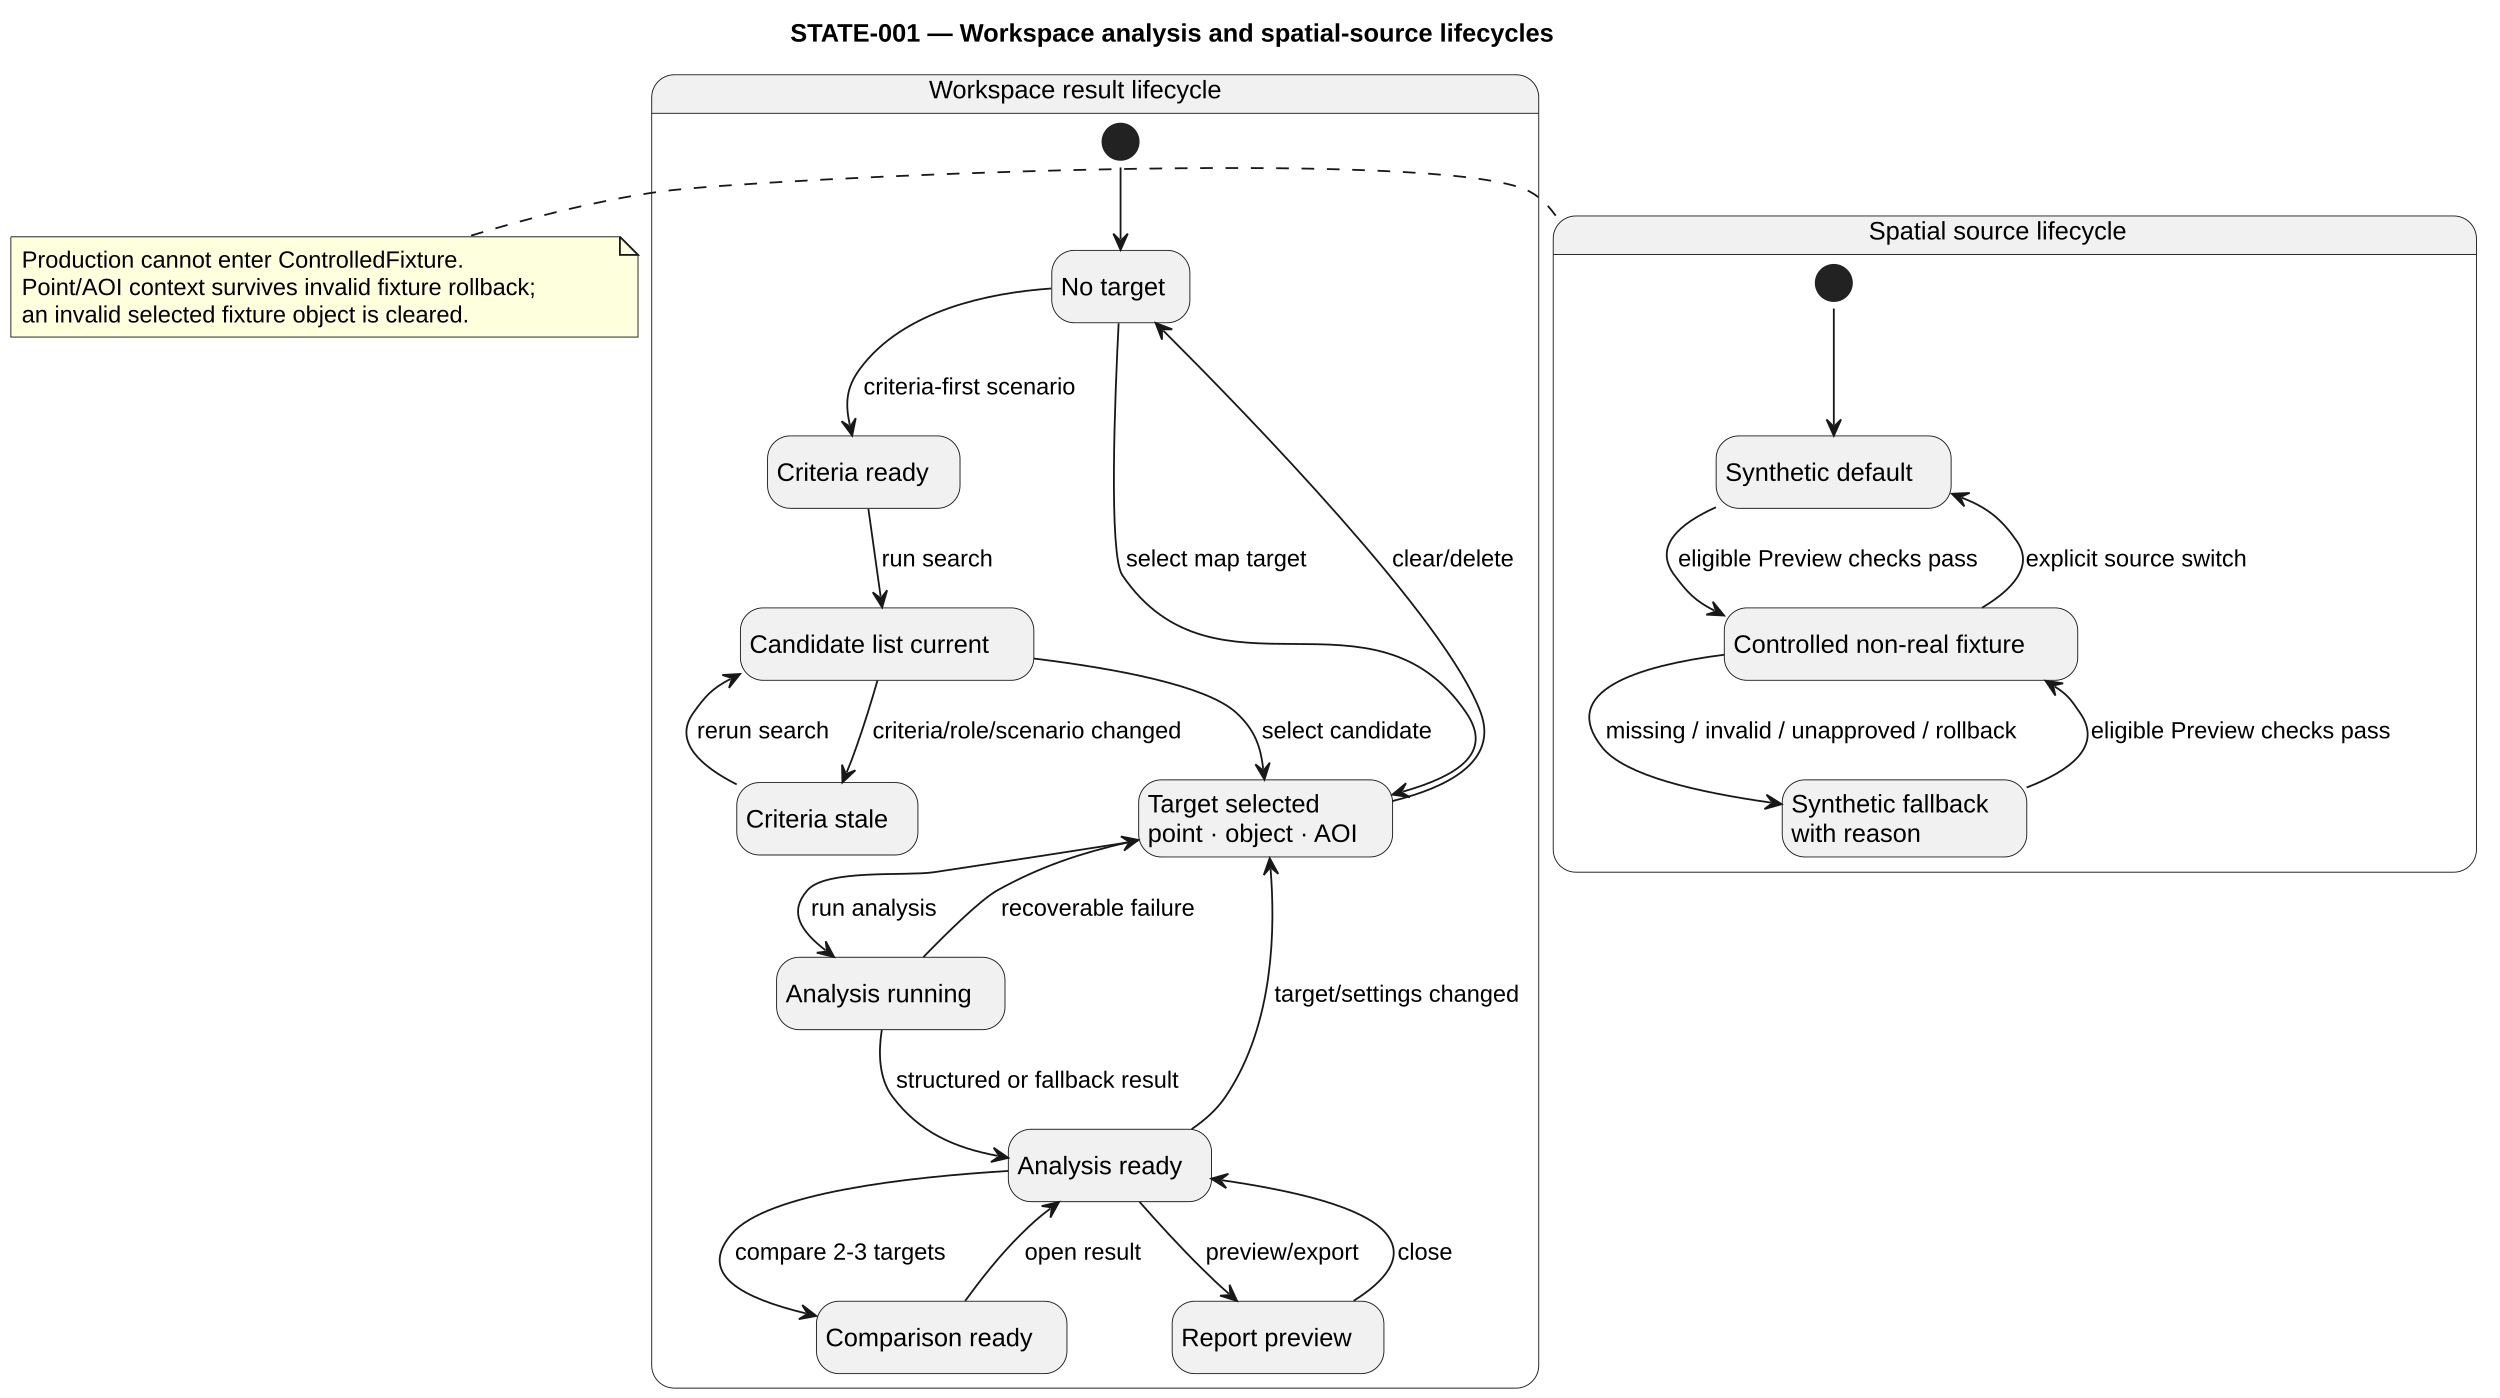
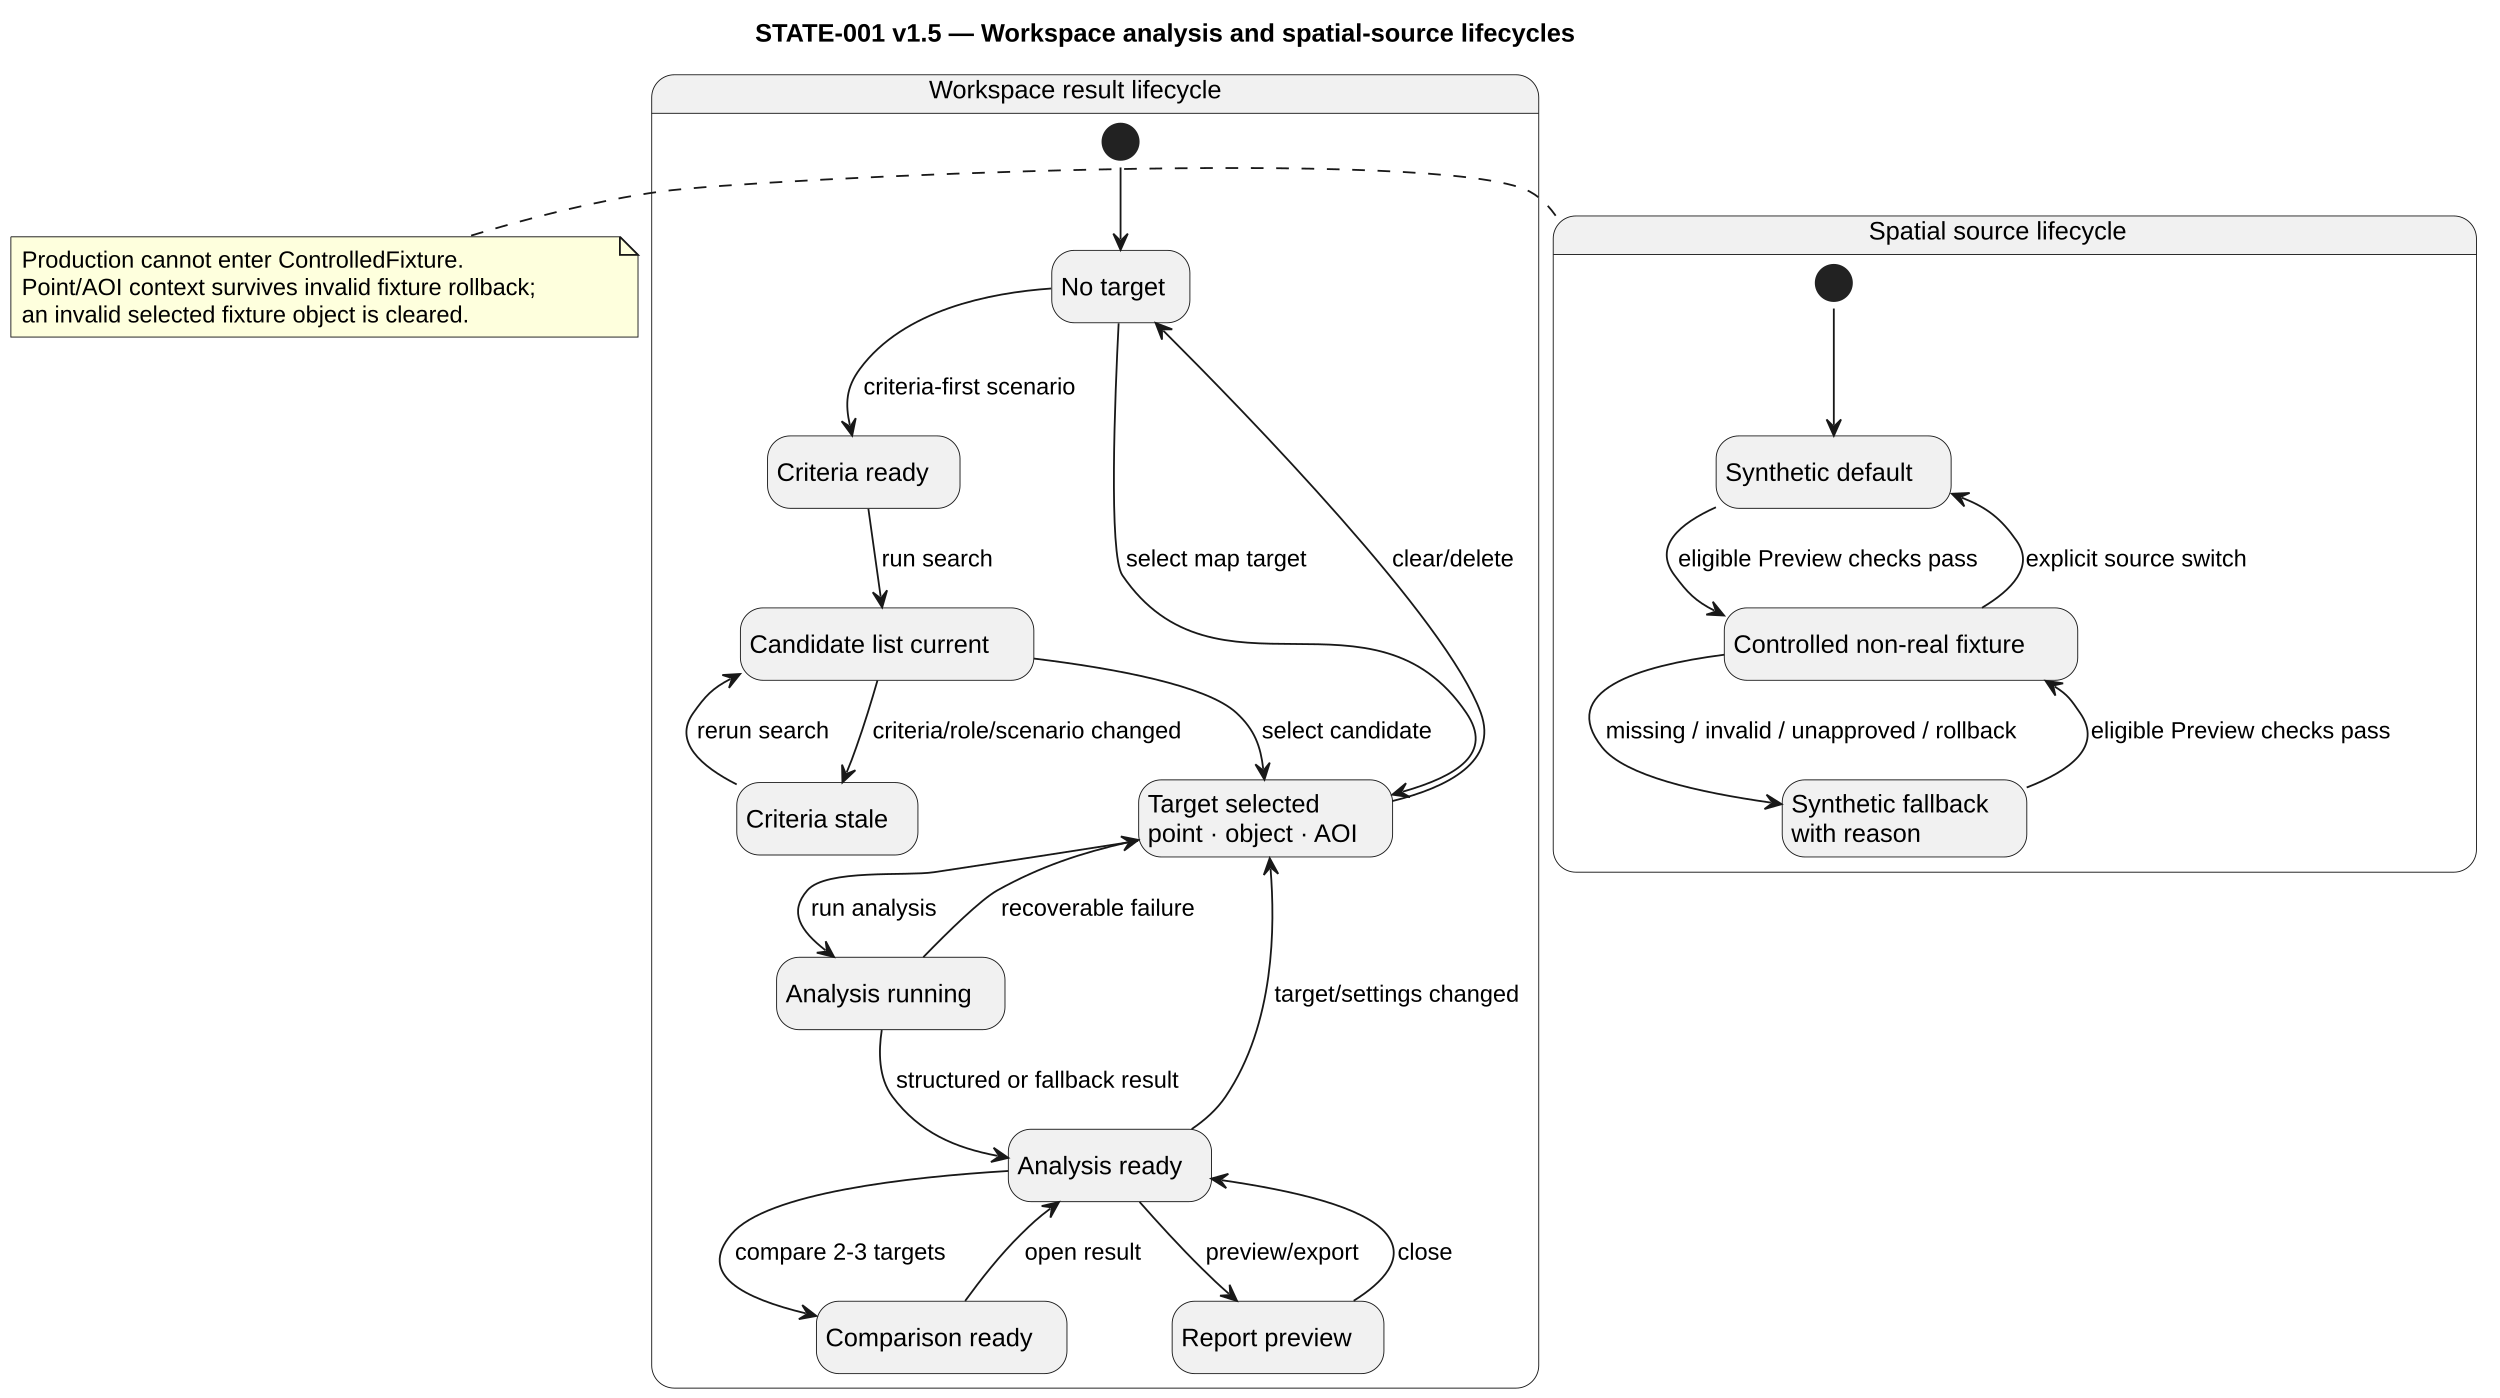
<svg xmlns="http://www.w3.org/2000/svg" contentStyleType="text/css" data-diagram-type="STATE" height="772px" preserveAspectRatio="none" style="width:1381px;height:772px;background:#FFFFFF;" version="1.1" viewBox="0 0 1381 772" width="1381px" zoomAndPan="magnify">
  <defs />
  <g>
    <g class="title" data-source-line="2">
-       <text fill="#000000" font-family="Arial" font-size="14" font-weight="bold" lengthAdjust="spacing" textLength="493.917" x="436.541" y="22.995">STATE-001 — Workspace analysis and spatial-source lifecycles</text>
+       <text fill="#000000" font-family="Arial" font-size="14" font-weight="bold" lengthAdjust="spacing" textLength="532.718" x="417.141" y="22.995">STATE-001 v1.5 — Workspace analysis and spatial-source lifecycles</text>
    </g>
    <g class="cluster" data-entity="Workspace" data-source-line="10" data-uid="ent0002" id="cluster_Workspace">
      <path d="M372.5,41.297 L837.5,41.297 A12.5,12.5 0 0 1 850,53.797 L850,62.594 L360,62.594 L360,53.797 A12.5,12.5 0 0 1 372.5,41.297" fill="#F1F1F1" />
      <rect fill="none" height="725.5" rx="12.5" ry="12.5" style="stroke:#181818;stroke-width:0.5;" width="490" x="360" y="41.297" />
      <line style="stroke:#181818;stroke-width:0.5;" x1="360" x2="850" y1="62.594" y2="62.594" />
      <text fill="#000000" font-family="Arial" font-size="14" lengthAdjust="spacing" textLength="183.661" x="513.169" y="54.292">Workspace result lifecycle</text>
    </g>
    <g class="cluster" data-entity="Spatial" data-source-line="39" data-uid="ent0012" id="cluster_Spatial">
      <path d="M870.5,119.297 L1355.5,119.297 A12.5,12.5 0 0 1 1368,131.797 L1368,140.594 L858,140.594 L858,131.797 A12.5,12.5 0 0 1 870.5,119.297" fill="#F1F1F1" />
      <rect fill="none" height="362.5" rx="12.5" ry="12.5" style="stroke:#181818;stroke-width:0.5;" width="510" x="858" y="119.297" />
      <line style="stroke:#181818;stroke-width:0.5;" x1="858" x2="1368" y1="140.594" y2="140.594" />
      <text fill="#000000" font-family="Arial" font-size="14" lengthAdjust="spacing" textLength="161.403" x="1032.298" y="132.292">Spatial source lifecycle</text>
    </g>
    <g class="entity" data-entity="GMN2" data-source-line="54" data-uid="ent0003" id="entity_GMN2">
      <path d="M6,130.797 L6,186.195 L352.438,186.195 L352.438,140.797 L342.438,130.797 L6,130.797" fill="#FEFFDD" style="stroke:#181818;stroke-width:0.5;" />
      <path d="M342.438,130.797 L342.438,140.797 L352.438,140.797 L342.438,130.797" fill="#FEFFDD" style="stroke:#181818;stroke-width:1;" />
      <text fill="#000000" font-family="Arial" font-size="13" lengthAdjust="spacing" textLength="278.129" x="12" y="147.864">Production cannot enter ControlledFixture.</text>
      <text fill="#000000" font-family="Arial" font-size="13" lengthAdjust="spacing" textLength="325.438" x="12" y="162.997">Point/AOI context survives invalid fixture rollback;</text>
      <text fill="#000000" font-family="Arial" font-size="13" lengthAdjust="spacing" textLength="284.318" x="12" y="178.129">an invalid selected fixture object is cleared.</text>
    </g>
    <rect fill="#F1F1F1" height="40" rx="12.5" ry="12.5" style="stroke:#181818;stroke-width:0.5;" width="76.302" x="581" y="138.297" />
    <text fill="#000000" font-family="Arial" font-size="14" lengthAdjust="spacing" textLength="66.302" x="586" y="163.144">No target</text>
    <rect fill="#F1F1F1" height="40" rx="12.5" ry="12.5" style="stroke:#181818;stroke-width:0.5;" width="106.318" x="424" y="240.797" />
    <text fill="#000000" font-family="Arial" font-size="14" lengthAdjust="spacing" textLength="96.318" x="429" y="265.644">Criteria ready</text>
    <rect fill="#F1F1F1" height="40" rx="12.5" ry="12.5" style="stroke:#181818;stroke-width:0.5;" width="162.093" x="409" y="335.797" />
    <text fill="#000000" font-family="Arial" font-size="14" lengthAdjust="spacing" textLength="152.093" x="414" y="360.644">Candidate list current</text>
    <rect fill="#F1F1F1" height="40" rx="12.5" ry="12.5" style="stroke:#181818;stroke-width:0.5;" width="100.064" x="407" y="432.297" />
    <text fill="#000000" font-family="Arial" font-size="14" lengthAdjust="spacing" textLength="90.064" x="412" y="457.144">Criteria stale</text>
    <rect fill="#F1F1F1" height="42.594" rx="12.5" ry="12.5" style="stroke:#181818;stroke-width:0.5;" width="140.273" x="629" y="430.797" />
    <text fill="#000000" font-family="Arial" font-size="14" lengthAdjust="spacing" textLength="109.423" x="634" y="448.792">Target selected</text>
    <text fill="#000000" font-family="Arial" font-size="14" lengthAdjust="spacing" textLength="130.273" x="634" y="465.089">point · object · AOI</text>
    <rect fill="#F1F1F1" height="40" rx="12.5" ry="12.5" style="stroke:#181818;stroke-width:0.5;" width="126.156" x="429" y="528.797" />
    <text fill="#000000" font-family="Arial" font-size="14" lengthAdjust="spacing" textLength="116.156" x="434" y="553.644">Analysis running</text>
    <rect fill="#F1F1F1" height="40" rx="12.5" ry="12.5" style="stroke:#181818;stroke-width:0.5;" width="112.252" x="557" y="623.797" />
    <text fill="#000000" font-family="Arial" font-size="14" lengthAdjust="spacing" textLength="102.252" x="562" y="648.644">Analysis ready</text>
    <rect fill="#F1F1F1" height="40" rx="12.5" ry="12.5" style="stroke:#181818;stroke-width:0.5;" width="138.393" x="451" y="718.797" />
    <text fill="#000000" font-family="Arial" font-size="14" lengthAdjust="spacing" textLength="128.393" x="456" y="743.644">Comparison ready</text>
    <rect fill="#F1F1F1" height="40" rx="12.5" ry="12.5" style="stroke:#181818;stroke-width:0.5;" width="116.982" x="647.5" y="718.797" />
    <text fill="#000000" font-family="Arial" font-size="14" lengthAdjust="spacing" textLength="106.982" x="652.5" y="743.644">Report preview</text>
    <ellipse cx="619" cy="78.297" fill="#222222" rx="10" ry="10" style="stroke:#222222;stroke-width:1;" />
    <rect fill="#F1F1F1" height="40" rx="12.5" ry="12.5" style="stroke:#181818;stroke-width:0.5;" width="129.807" x="948" y="240.797" />
    <text fill="#000000" font-family="Arial" font-size="14" lengthAdjust="spacing" textLength="119.807" x="953" y="265.644">Synthetic default</text>
    <rect fill="#F1F1F1" height="40" rx="12.5" ry="12.5" style="stroke:#181818;stroke-width:0.5;" width="195.24" x="952.5" y="335.797" />
    <text fill="#000000" font-family="Arial" font-size="14" lengthAdjust="spacing" textLength="185.24" x="957.5" y="360.644">Controlled non-real fixture</text>
    <rect fill="#F1F1F1" height="42.594" rx="12.5" ry="12.5" style="stroke:#181818;stroke-width:0.5;" width="135.105" x="984.5" y="430.797" />
    <text fill="#000000" font-family="Arial" font-size="14" lengthAdjust="spacing" textLength="125.105" x="989.5" y="448.792">Synthetic fallback</text>
    <text fill="#000000" font-family="Arial" font-size="14" lengthAdjust="spacing" textLength="81.833" x="989.5" y="465.089">with reason</text>
    <ellipse cx="1013" cy="156.297" fill="#222222" rx="10" ry="10" style="stroke:#222222;stroke-width:1;" />
    <g class="link" data-entity-1=".start.Workspace" data-entity-2="NoTarget" data-uid="lnk3" id="link_.start.Workspace_NoTarget">
      <polygon fill="#181818" points="619,138.073,623,129.073,619,133.073,615,129.073,619,138.073" style="stroke:#181818;stroke-width:1;" />
      <path d="M619,92.511 C619,104.485 619,117.679 619,132.073" fill="none" style="stroke:#181818;stroke-width:1;" />
    </g>
    <g class="link" data-entity-1="NoTarget" data-entity-2="CriteriaReady" data-uid="lnk4" id="link_NoTarget_CriteriaReady">
      <polygon fill="#181818" points="470.739,240.648,472.713,230.999,469.665,235.765,464.899,232.717,470.739,240.648" style="stroke:#181818;stroke-width:1;" />
      <path d="M580.686,159.37 C546.787,161.729 499.076,171.158 475,203.797 C467.319,214.209 466.87,223.058 469.45,234.788" fill="none" style="stroke:#181818;stroke-width:1;" />
      <text fill="#000000" font-family="Arial" font-size="13" lengthAdjust="spacing" textLength="135.383" x="477" y="217.864">criteria-first scenario</text>
    </g>
    <g class="link" data-entity-1="CriteriaReady" data-entity-2="CandidateList" data-uid="lnk5" id="link_CriteriaReady_CandidateList">
      <polygon fill="#181818" points="487.31,335.552,490.025,326.085,486.618,330.6,482.102,327.192,487.31,335.552" style="stroke:#181818;stroke-width:1;" />
      <path d="M479.694,281.067 C481.925,297.028 484.249,313.655 486.479,329.61" fill="none" style="stroke:#181818;stroke-width:1;" />
      <text fill="#000000" font-family="Arial" font-size="13" lengthAdjust="spacing" textLength="69.424" x="487" y="312.864">run search</text>
    </g>
    <g class="link" data-entity-1="CandidateList" data-entity-2="CriteriaStale" data-uid="lnk6" id="link_CandidateList_CriteriaStale">
      <polygon fill="#181818" points="465.353,432.252,472.523,425.499,467.287,427.641,465.146,422.405,465.353,432.252" style="stroke:#181818;stroke-width:1;" />
      <path d="M484.718,375.872 C481.573,386.774 477.356,400.651 473,412.797 C470.703,419.202 470.257,420.56 467.674,426.719" fill="none" style="stroke:#181818;stroke-width:1;" />
      <text fill="#000000" font-family="Arial" font-size="13" lengthAdjust="spacing" textLength="195.051" x="482" y="407.864">criteria/role/scenario changed</text>
    </g>
    <g class="link" data-entity-1="CriteriaStale" data-entity-2="CandidateList" data-uid="lnk7" id="link_CriteriaStale_CandidateList">
      <polygon fill="#181818" points="408.858,372.296,399.026,372.875,404.416,374.592,402.7,379.982,408.858,372.296" style="stroke:#181818;stroke-width:1;" />
      <path d="M406.945,433.319 C387.225,423.327 371.673,409.699 383,393.797 C389.614,384.511 393.393,380.289 403.528,375.051" fill="none" style="stroke:#181818;stroke-width:1;" />
      <text fill="#000000" font-family="Arial" font-size="13" lengthAdjust="spacing" textLength="82.767" x="385" y="407.864">rerun search</text>
    </g>
    <g class="link" data-entity-1="CandidateList" data-entity-2="TargetSelected" data-uid="lnk8" id="link_CandidateList_TargetSelected">
      <polygon fill="#181818" points="698.488,430.697,701.432,421.298,697.916,425.73,693.484,422.214,698.488,430.697" style="stroke:#181818;stroke-width:1;" />
      <path d="M571.094,363.786 C616.22,369.287 666.533,378.627 683,393.797 C693.136,403.134 696.372,412.329 697.802,424.737" fill="none" style="stroke:#181818;stroke-width:1;" />
      <text fill="#000000" font-family="Arial" font-size="13" lengthAdjust="spacing" textLength="107.288" x="697" y="407.864">select candidate</text>
    </g>
    <g class="link" data-entity-1="NoTarget" data-entity-2="TargetSelected" data-uid="lnk9" id="link_NoTarget_TargetSelected">
      <polygon fill="#181818" points="769.135,438.974,778.888,440.34,773.941,437.597,776.685,432.65,769.135,438.974" style="stroke:#181818;stroke-width:1;" />
      <path d="M617.934,178.586 C615.907,218.328 612.347,306.57 620,317.797 C671.226,392.948 759.011,318.485 810,393.797 C825.087,416.082 805.284,428.616 774.903,437.321" fill="none" style="stroke:#181818;stroke-width:1;" />
      <text fill="#000000" font-family="Arial" font-size="13" lengthAdjust="spacing" textLength="115.527" x="622" y="312.864">select map target</text>
    </g>
    <g class="link" data-entity-1="TargetSelected" data-entity-2="Analyzing" data-uid="lnk10" id="link_TargetSelected_Analyzing">
      <polygon fill="#181818" points="460.755,528.664,456.123,519.973,456.814,525.587,451.2,526.278,460.755,528.664" style="stroke:#181818;stroke-width:1;" />
      <path d="M628.642,464.466 C594.63,469.812 553.208,476.242 516,481.797 C500.459,484.117 456.296,479.926 446,491.797 C435.531,503.868 442.041,514.052 456.026,524.972" fill="none" style="stroke:#181818;stroke-width:1;" />
      <text fill="#000000" font-family="Arial" font-size="13" lengthAdjust="spacing" textLength="78.59" x="448" y="505.864">run analysis</text>
    </g>
    <g class="link" data-entity-1="Analyzing" data-entity-2="AnalysisReady" data-uid="lnk11" id="link_Analyzing_AnalysisReady">
      <polygon fill="#181818" points="556.983,639.609,548.877,634.015,552.069,638.685,547.399,641.877,556.983,639.609" style="stroke:#181818;stroke-width:1;" />
      <path d="M487.088,568.999 C485.261,580.749 485.227,595.461 493,605.797 C507.938,625.66 527.471,634.062 551.087,638.5" fill="none" style="stroke:#181818;stroke-width:1;" />
      <text fill="#000000" font-family="Arial" font-size="13" lengthAdjust="spacing" textLength="180.953" x="495" y="600.864">structured or fallback result</text>
    </g>
    <g class="link" data-entity-1="Analyzing" data-entity-2="TargetSelected" data-uid="lnk12" id="link_Analyzing_TargetSelected">
      <polygon fill="#181818" points="628.84,463.974,619.178,462.065,623.965,465.08,620.949,469.867,628.84,463.974" style="stroke:#181818;stroke-width:1;" />
      <path d="M510.044,528.726 C523.818,514.553 541.925,496.836 551,491.797 C574.791,478.586 597.406,471.11 622.989,465.302" fill="none" style="stroke:#181818;stroke-width:1;" />
      <text fill="#000000" font-family="Arial" font-size="13" lengthAdjust="spacing" textLength="122.789" x="553" y="505.864">recoverable failure</text>
    </g>
    <g class="link" data-entity-1="AnalysisReady" data-entity-2="ComparisonReady" data-uid="lnk13" id="link_AnalysisReady_ComparisonReady">
      <polygon fill="#181818" points="450.972,726.934,443.171,720.921,446.113,725.753,441.281,728.695,450.972,726.934" style="stroke:#181818;stroke-width:1;" />
      <path d="M556.914,646.848 C501.778,650.184 423.178,658.926 404,681.797 C385.105,704.331 410.399,717.073 445.141,725.517" fill="none" style="stroke:#181818;stroke-width:1;" />
      <text fill="#000000" font-family="Arial" font-size="13" lengthAdjust="spacing" textLength="133.352" x="406" y="695.864">compare 2-3 targets</text>
    </g>
    <g class="link" data-entity-1="ComparisonReady" data-entity-2="AnalysisReady" data-uid="lnk14" id="link_ComparisonReady_AnalysisReady">
      <polygon fill="#181818" points="585.021,663.968,575.432,666.213,581.035,666.987,580.261,672.59,585.021,663.968" style="stroke:#181818;stroke-width:1;" />
      <path d="M533.145,718.633 C541.359,707.318 552.526,693.053 564,681.797 C570.392,675.526 573.082,673.009 580.238,667.591" fill="none" style="stroke:#181818;stroke-width:1;" />
      <text fill="#000000" font-family="Arial" font-size="13" lengthAdjust="spacing" textLength="73.639" x="566" y="695.864">open result</text>
    </g>
    <g class="link" data-entity-1="AnalysisReady" data-entity-2="ReportPreview" data-uid="lnk15" id="link_AnalysisReady_ReportPreview">
      <polygon fill="#181818" points="683.353,718.655,679.234,709.709,679.598,715.354,673.953,715.718,683.353,718.655" style="stroke:#181818;stroke-width:1;" />
      <path d="M629.5,663.944 C639.25,674.994 652,688.994 664,700.797 C670.096,706.793 672.458,709.078 678.847,714.694" fill="none" style="stroke:#181818;stroke-width:1;" />
      <text fill="#000000" font-family="Arial" font-size="13" lengthAdjust="spacing" textLength="98.249" x="666" y="695.864">preview/export</text>
    </g>
    <g class="link" data-entity-1="ReportPreview" data-entity-2="AnalysisReady" data-uid="lnk16" id="link_ReportPreview_AnalysisReady">
      <polygon fill="#181818" points="669.051,651.085,677.381,656.34,673.999,651.805,678.533,648.423,669.051,651.085" style="stroke:#181818;stroke-width:1;" />
      <path d="M747.762,718.552 C764.052,708.378 776.574,695.233 766,681.797 C753.916,666.442 713.529,657.561 674.988,651.949" fill="none" style="stroke:#181818;stroke-width:1;" />
      <text fill="#000000" font-family="Arial" font-size="13" lengthAdjust="spacing" textLength="33.484" x="772" y="695.864">close</text>
    </g>
    <g class="link" data-entity-1="AnalysisReady" data-entity-2="TargetSelected" data-uid="lnk17" id="link_AnalysisReady_TargetSelected">
      <polygon fill="#181818" points="701.388,474.051,698.118,483.341,701.786,479.035,706.092,482.703,701.388,474.051" style="stroke:#181818;stroke-width:1;" />
      <path d="M658.263,623.718 C665.5,618.847 672.181,612.918 677,605.797 C704.286,565.477 704.372,511.39 701.866,480.031" fill="none" style="stroke:#181818;stroke-width:1;" />
      <text fill="#000000" font-family="Arial" font-size="13" lengthAdjust="spacing" textLength="156.203" x="704" y="553.364">target/settings changed</text>
    </g>
    <g class="link" data-entity-1="TargetSelected" data-entity-2="NoTarget" data-uid="lnk18" id="link_TargetSelected_NoTarget">
      <polygon fill="#181818" points="638.345,178.392,641.887,187.582,641.883,181.925,647.54,181.921,638.345,178.392" style="stroke:#181818;stroke-width:1;" />
      <path d="M769.003,442.542 C800.054,434.881 827.672,420.554 818,393.797 C799.531,342.703 688.922,228.899 642.591,182.632" fill="none" style="stroke:#181818;stroke-width:1;" />
      <text fill="#000000" font-family="Arial" font-size="13" lengthAdjust="spacing" textLength="77.403" x="769" y="312.864">clear/delete</text>
    </g>
    <g class="link" data-entity-1=".start.Spatial" data-entity-2="Synthetic" data-uid="lnk20" id="link_.start.Spatial_Synthetic">
      <polygon fill="#181818" points="1013,240.72,1017,231.72,1013,235.72,1009,231.72,1013,240.72" style="stroke:#181818;stroke-width:1;" />
      <path d="M1013,170.436 C1013,187.403 1013,213.94 1013,234.72" fill="none" style="stroke:#181818;stroke-width:1;" />
    </g>
    <g class="link" data-entity-1="Synthetic" data-entity-2="ControlledFixture" data-uid="lnk21" id="link_Synthetic_ControlledFixture">
      <polygon fill="#181818" points="952.395,340.027,946.177,332.389,947.936,337.765,942.559,339.524,952.395,340.027" style="stroke:#181818;stroke-width:1;" />
      <path d="M947.87,280.216 C927.519,289.368 913.134,301.91 925,317.797 C932.178,327.407 936.39,331.911 947.044,337.313" fill="none" style="stroke:#181818;stroke-width:1;" />
      <text fill="#000000" font-family="Arial" font-size="13" lengthAdjust="spacing" textLength="185.06" x="927" y="312.864">eligible Preview checks pass</text>
    </g>
    <g class="link" data-entity-1="ControlledFixture" data-entity-2="SyntheticFallback" data-uid="lnk22" id="link_ControlledFixture_SyntheticFallback">
      <polygon fill="#181818" points="984.173,444.221,975.828,438.99,979.223,443.515,974.698,446.91,984.173,444.221" style="stroke:#181818;stroke-width:1;" />
      <path d="M952.473,361.668 C903.944,367.903 860.373,381.846 885,412.797 C897.551,428.571 937.662,437.585 978.233,443.374" fill="none" style="stroke:#181818;stroke-width:1;" />
      <text fill="#000000" font-family="Arial" font-size="13" lengthAdjust="spacing" textLength="260.451" x="887" y="407.864">missing / invalid / unapproved / rollback</text>
    </g>
    <g class="link" data-entity-1="SyntheticFallback" data-entity-2="ControlledFixture" data-uid="lnk23" id="link_SyntheticFallback_ControlledFixture">
      <polygon fill="#181818" points="1129.921,376.051,1135.404,384.232,1134.151,378.716,1139.668,377.463,1129.921,376.051" style="stroke:#181818;stroke-width:1;" />
      <path d="M1119.543,435.016 C1143.563,425.776 1161.834,412.294 1149,393.797 C1143.979,386.561 1142.438,383.935 1134.998,379.249" fill="none" style="stroke:#181818;stroke-width:1;" />
      <text fill="#000000" font-family="Arial" font-size="13" lengthAdjust="spacing" textLength="185.06" x="1155" y="407.864">eligible Preview checks pass</text>
    </g>
    <g class="link" data-entity-1="ControlledFixture" data-entity-2="Synthetic" data-uid="lnk24" id="link_ControlledFixture_Synthetic">
      <polygon fill="#181818" points="1078.181,272.747,1085.102,279.754,1082.837,274.571,1088.02,272.305,1078.181,272.747" style="stroke:#181818;stroke-width:1;" />
      <path d="M1094.865,335.72 C1111.375,325.871 1123.893,312.957 1114,298.797 C1105.39,286.474 1097.795,280.43 1083.768,274.936" fill="none" style="stroke:#181818;stroke-width:1;" />
      <text fill="#000000" font-family="Arial" font-size="13" lengthAdjust="spacing" textLength="140.245" x="1119" y="312.864">explicit source switch</text>
    </g>
    <g class="link" data-entity-1="Spatial" data-entity-2="GMN2" data-uid="lnk4" id="link_Spatial_GMN2">
      <path d="M859.342,119.157 C859.304,119.102 859.266,119.047 859.227,118.992 C859.15,118.882 859.072,118.773 858.994,118.664 C857.747,116.915 856.404,115.239 854.958,113.668 C852.066,110.527 848.764,107.811 845,105.797 C797.977,80.631 417.83,98.484 365,105.797 C329.271,110.743 290.75,120.792 258.083,130.787" fill="none" style="stroke:#181818;stroke-width:1;stroke-dasharray:7,7;" />
    </g>
  </g>
</svg>
